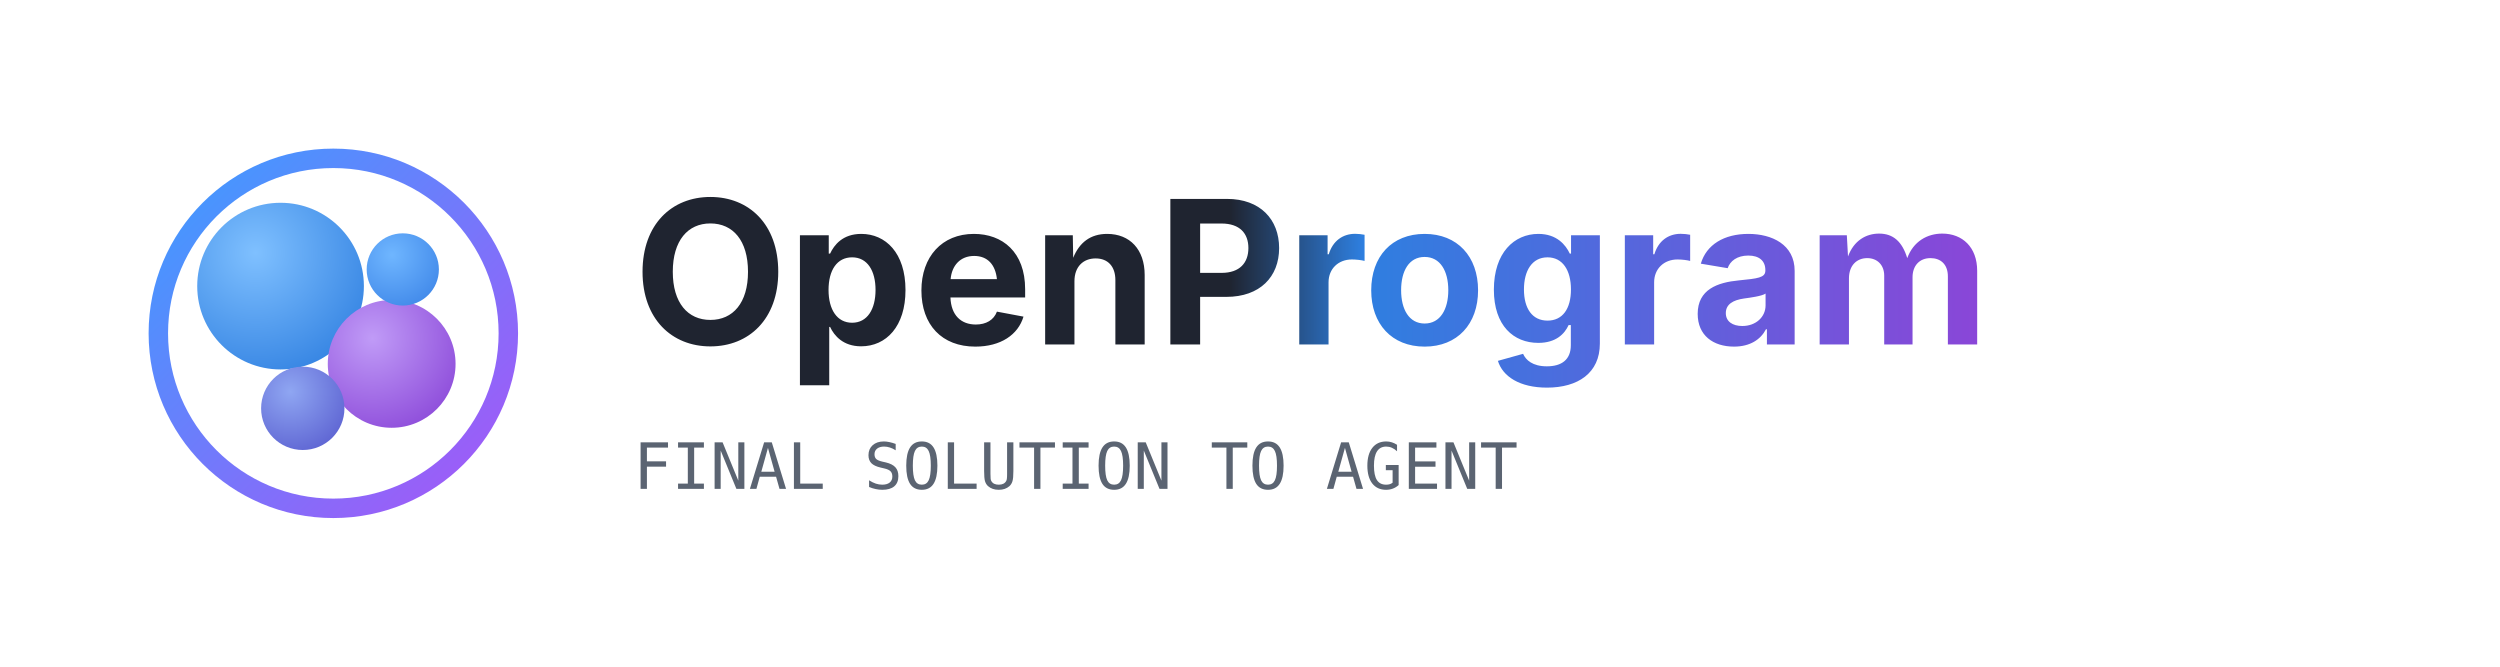
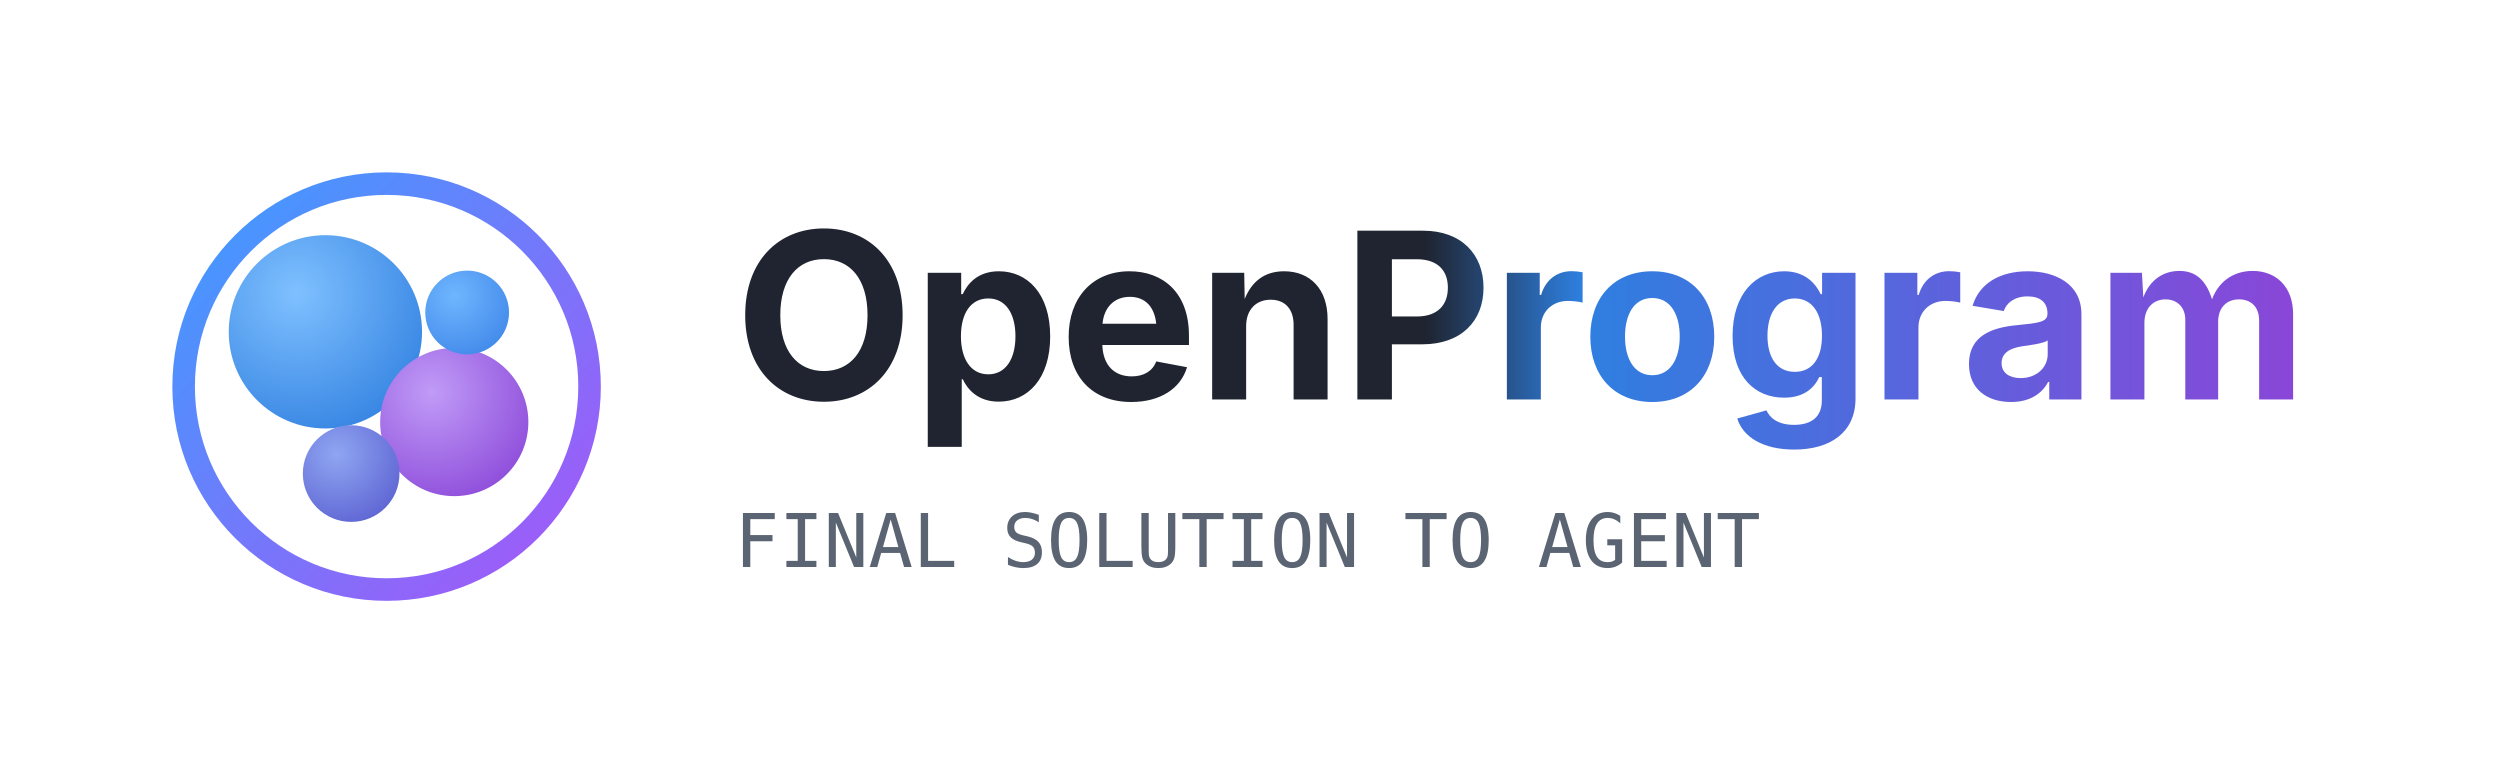
- <svg xmlns="http://www.w3.org/2000/svg" width="900" height="240" viewBox="0 0 900 240">
+ <svg xmlns="http://www.w3.org/2000/svg" width="776" height="240" viewBox="0 0 776 240">
  <defs>
    <linearGradient id="op-ring" x1="0" y1="0" x2="1" y2="1">
      <stop offset="0" stop-color="#3B9EFF" />
      <stop offset="1" stop-color="#A855F7" />
    </linearGradient>
    <linearGradient id="op-wm" x1="0" y1="0" x2="1" y2="0">
      <stop offset="0" stop-color="#1F2430" />
      <stop offset="0.44" stop-color="#1F2430" />
      <stop offset="0.54" stop-color="#2E7FE0" />
      <stop offset="1" stop-color="#8A46D8" />
    </linearGradient>
    <radialGradient id="op-bA" cx="0.35" cy="0.3" r="0.85">
      <stop offset="0" stop-color="#7FC0FF" />
      <stop offset="1" stop-color="#2F7FE0" />
    </radialGradient>
    <radialGradient id="op-bB" cx="0.35" cy="0.3" r="0.85">
      <stop offset="0" stop-color="#C09BF7" />
      <stop offset="1" stop-color="#8A46D8" />
    </radialGradient>
    <radialGradient id="op-bC" cx="0.35" cy="0.3" r="0.85">
      <stop offset="0" stop-color="#8FA6F2" />
      <stop offset="1" stop-color="#5A5FD0" />
    </radialGradient>
    <radialGradient id="op-bD" cx="0.35" cy="0.3" r="0.85">
      <stop offset="0" stop-color="#6FB6FF" />
      <stop offset="1" stop-color="#3E86E8" />
    </radialGradient>
    <clipPath id="op-in">
      <circle cx="120" cy="120" r="60" />
    </clipPath>
  </defs>
  <circle cx="120" cy="120" r="63" fill="none" stroke="url(#op-ring)" stroke-width="7" />
  <g clip-path="url(#op-in)">
    <circle cx="101" cy="103" r="30" fill="url(#op-bA)" />
    <circle cx="141" cy="131" r="23" fill="url(#op-bB)" />
    <circle cx="109" cy="147" r="15" fill="url(#op-bC)" />
    <circle cx="145" cy="97" r="13" fill="url(#op-bD)" />
  </g>
  <text x="228" y="124" font-family="Instrument Sans, -apple-system, sans-serif" font-weight="700" font-size="72" fill="url(#op-wm)">OpenProgram</text>
  <text x="228" y="176" font-family="Geist Mono, ui-monospace, monospace" font-size="23" textLength="492" lengthAdjust="spacing" fill="#5B6472">FINAL SOLUTION TO AGENT</text>
</svg>
